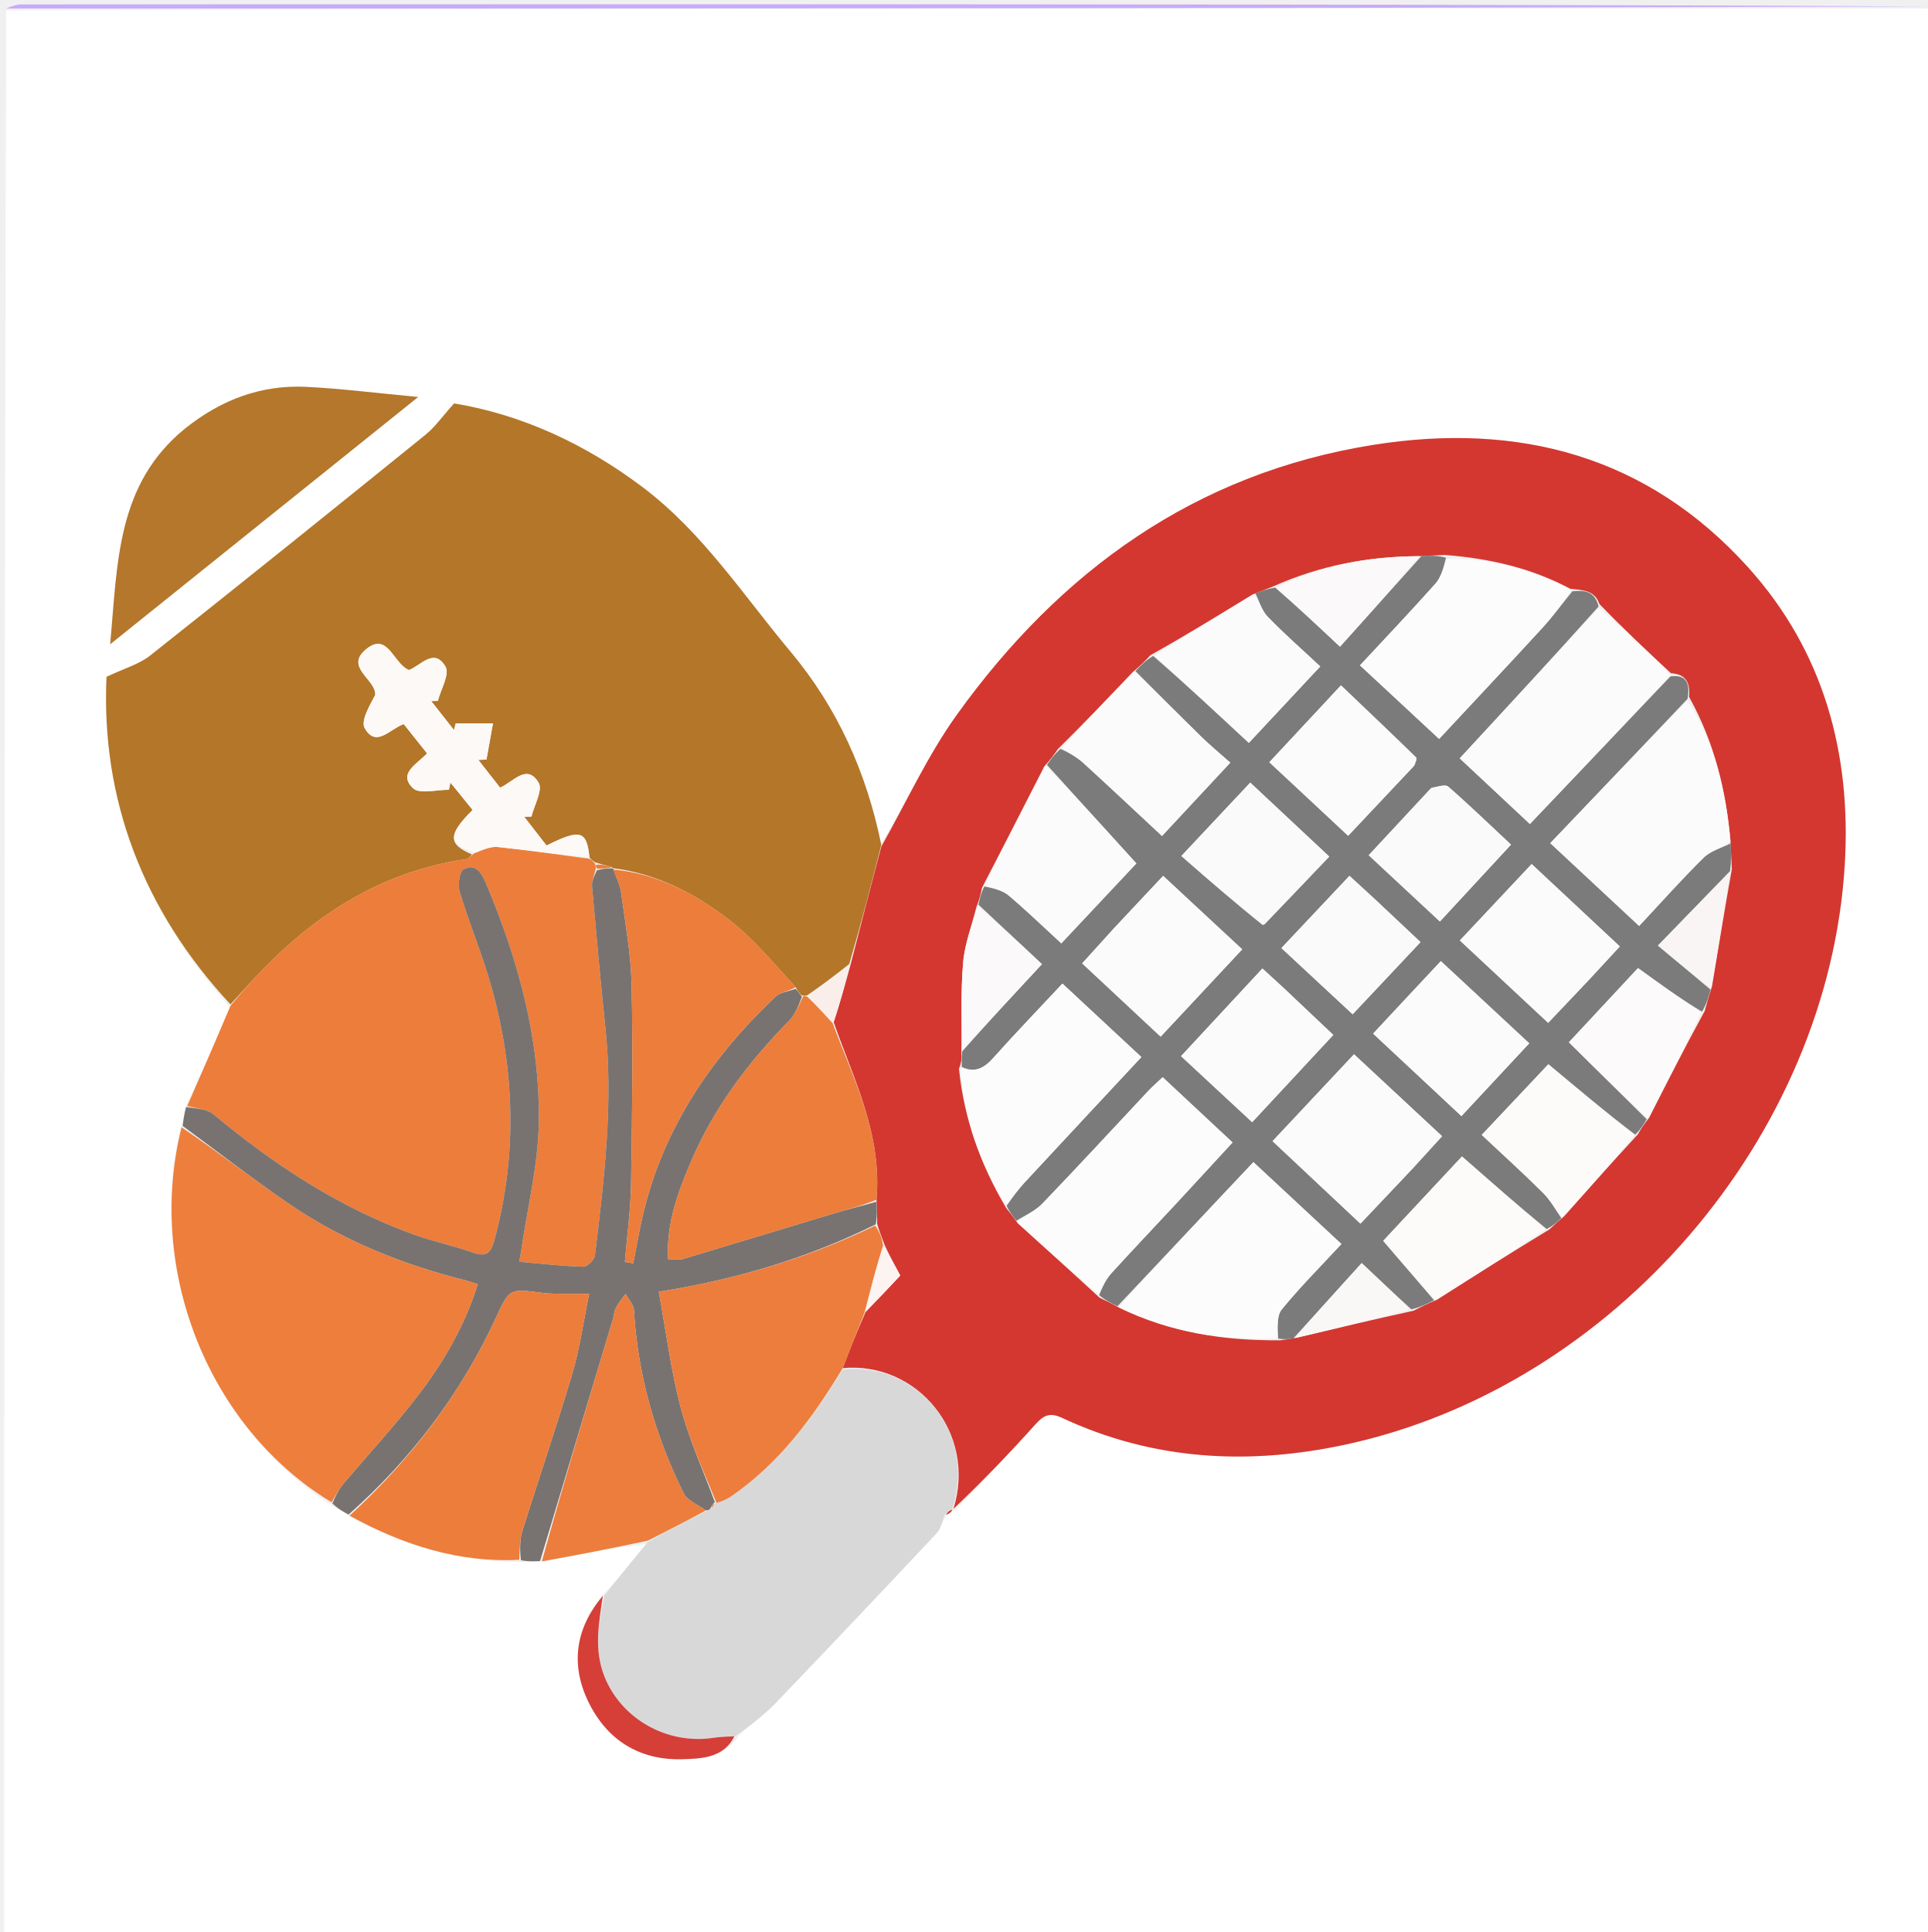
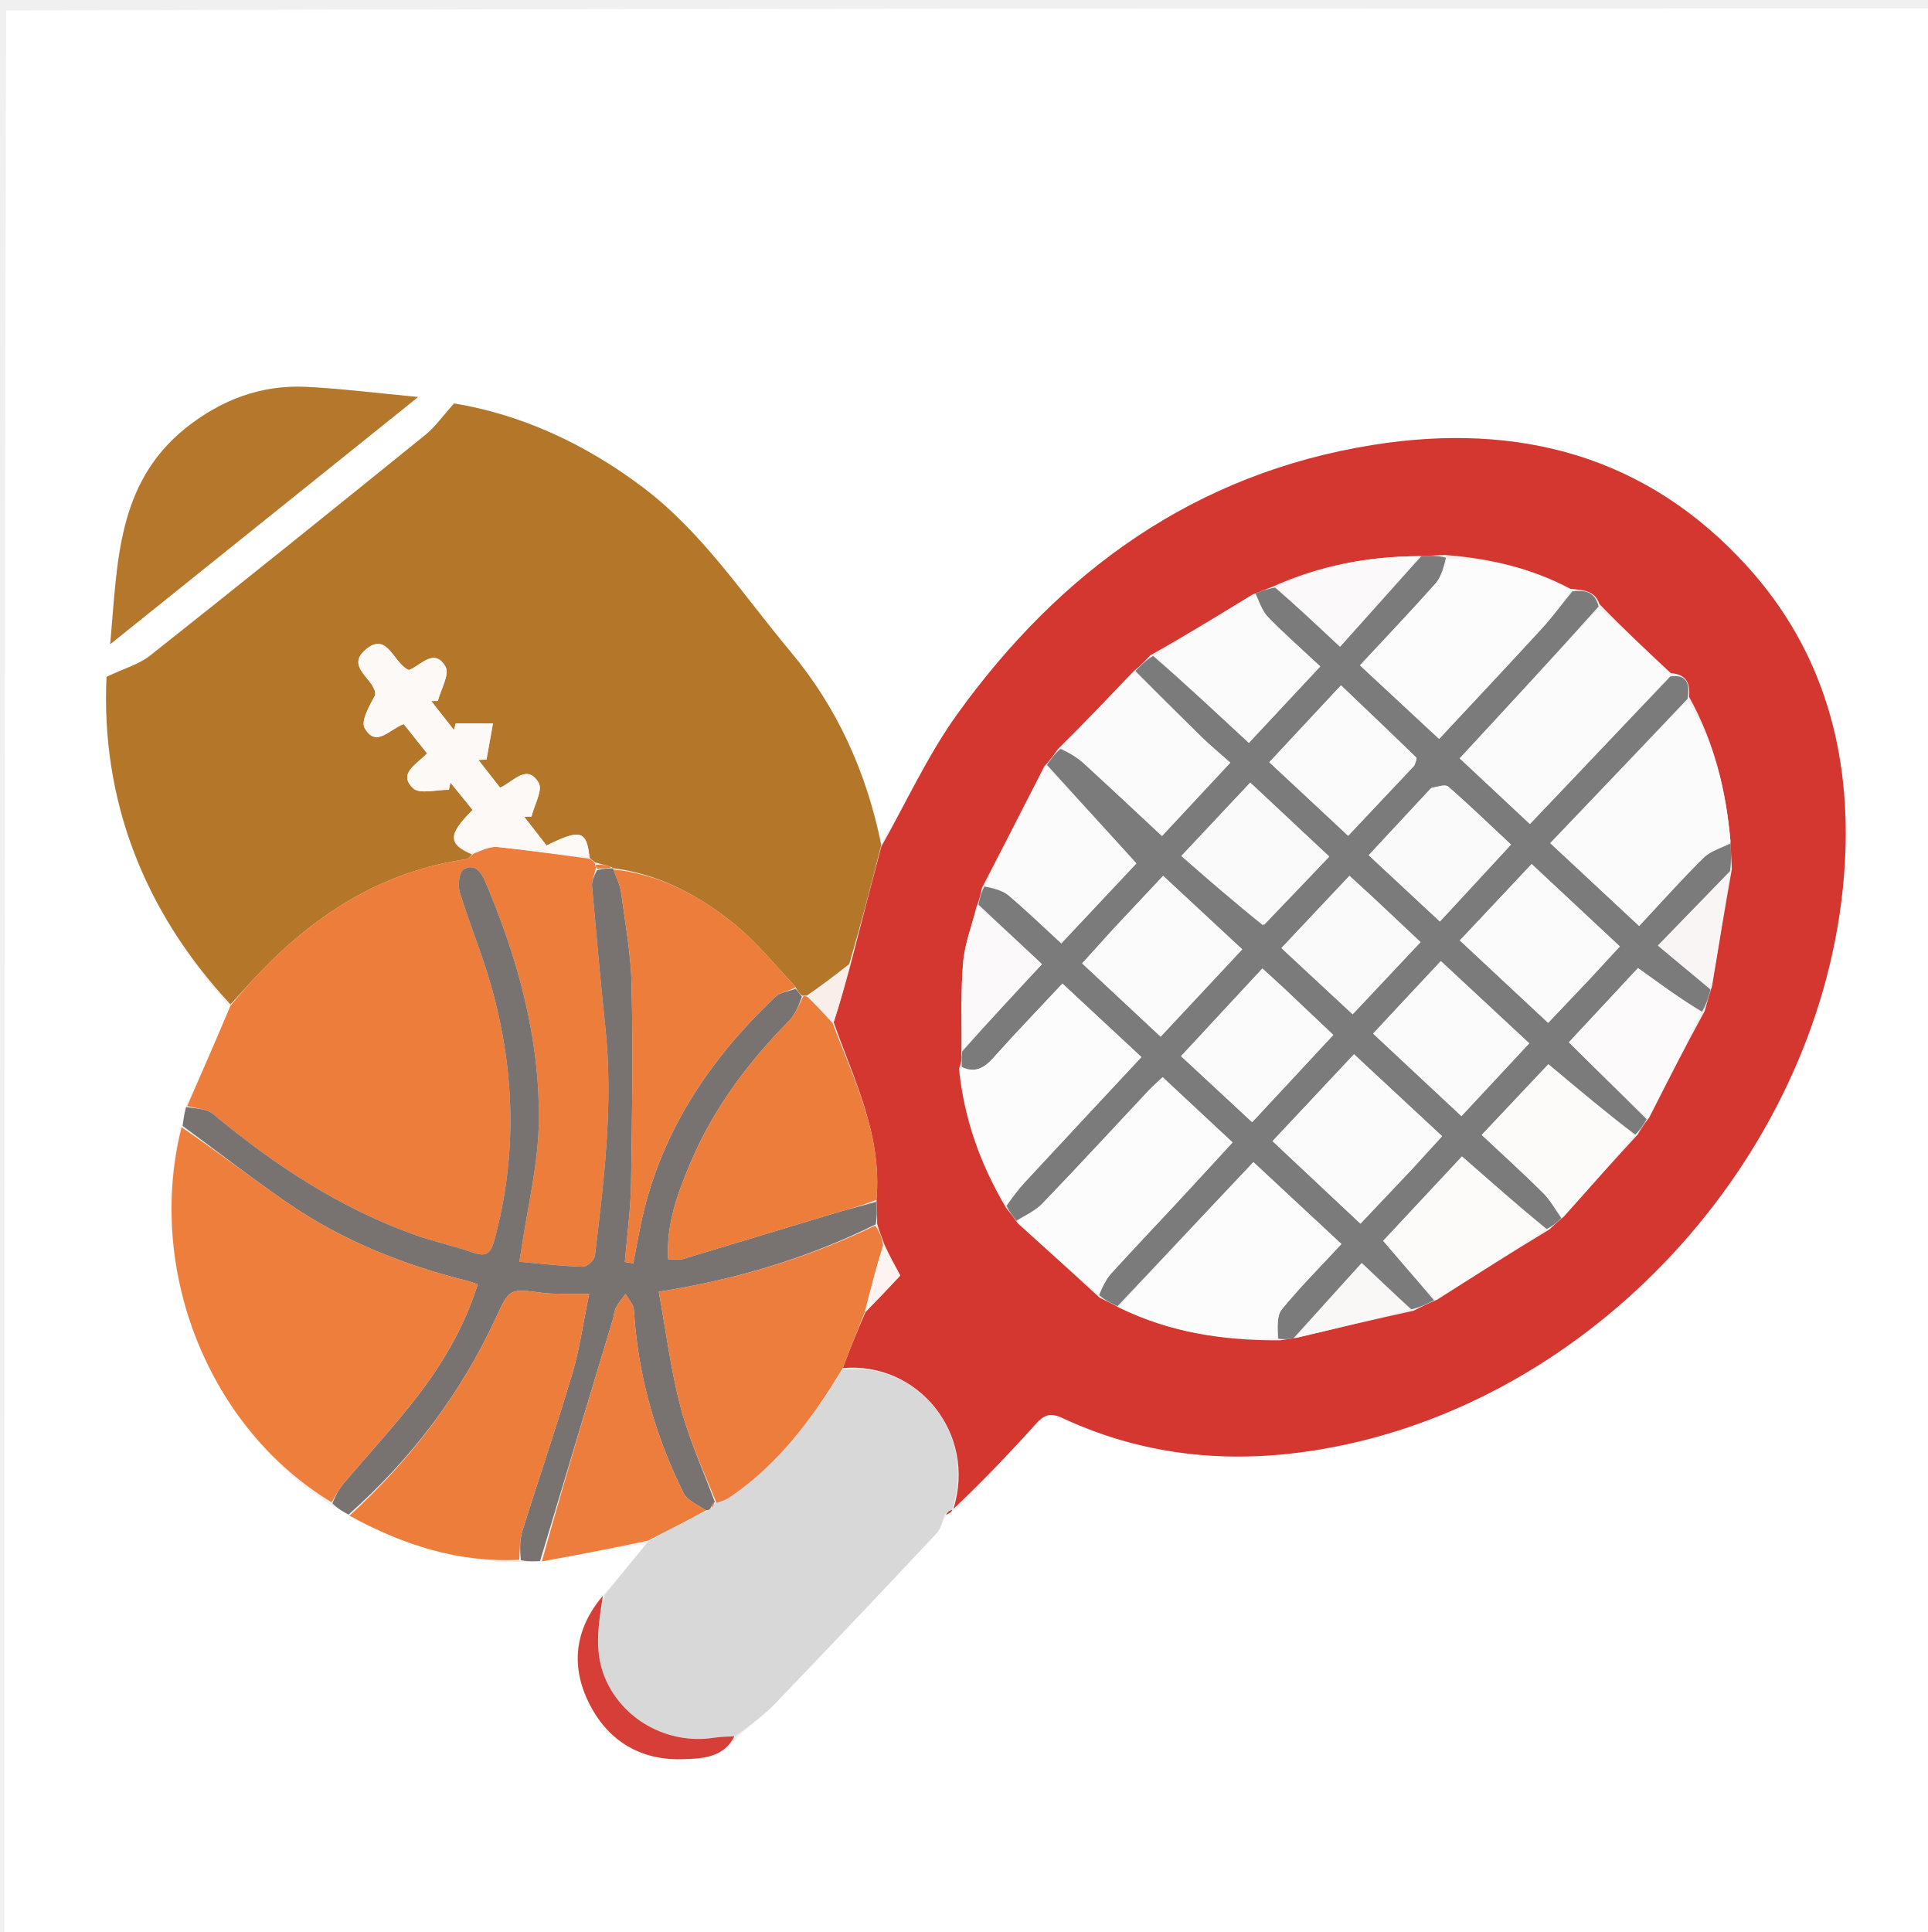
<svg xmlns="http://www.w3.org/2000/svg" version="1.1" id="Layer_1" x="0px" y="0px" width="100%" viewBox="0 0 453 454" enable-background="new 0 0 453 454" xml:space="preserve">
  <path fill="#FFFFFF" opacity="1" stroke="none" d=" M454,2   C454,152.952 454,303.905 454,454.929   C303.095,454.929 152.19,454.929 1,454.929   C1,304.309 1,153.619 1.464,2.464   C152.619,2 303.309,2 454,2  M223.994,355.015   C223.994,355.015 224.013,355.076 224.636,354.817   C230.888,348.124 237.22,341.504 243.345,334.697   C245.258,332.572 246.692,331.831 249.614,333.196   C271.116,343.243 293.6,344.377 316.456,339.408   C379.219,325.76 429.705,267.192 433.535,203.127   C435.091,177.108 428.624,153.05 410.805,133.308   C387.095,107.04 356.77,99.141 322.766,104.536   C280.97,111.167 249.181,134.136 224.908,167.897   C217.983,177.529 212.991,188.55 207.095,198.123   C203.597,181.39 196.759,166.249 185.733,153.078   C174.649,139.84 165.163,125.18 151.139,114.571   C137.526,104.273 122.473,97.391 106.715,94.802   C104.014,97.795 102.266,100.326 99.972,102.183   C78.488,119.563 56.962,136.891 35.296,154.042   C32.653,156.134 29.119,157.099 25.034,159.046   C23.723,187.684 33.552,213.831 54.112,236.762   C50.741,244.476 47.371,252.189 43.466,260.385   C43.286,261.783 43.105,263.18 42.419,265.241   C34.224,298.568 49.122,335.604 78.23,353.915   C79.457,354.581 80.685,355.246 82.393,356.432   C94.816,363.132 107.913,367.253 122.97,367.057   C124.284,366.982 125.598,366.908 127.792,366.965   C135.862,365.384 143.932,363.802 151.882,362.873   C150.726,364.248 149.552,365.608 148.418,367   C146.273,369.633 144.152,372.284 141.331,375.082   C135.191,382.67 134.08,391.159 138.208,399.777   C142.495,408.724 150.06,413.632 160.162,413.401   C164.943,413.292 170.128,413.07 173.704,407.785   C176.62,405.218 179.737,402.844 182.418,400.052   C195.071,386.871 207.633,373.602 220.128,360.271   C221.145,359.186 221.413,357.399 222.653,355.967   C223.121,355.655 223.588,355.343 223.994,355.015  M43.349,100.829   C27.344,113.742 27.654,132.265 25.888,151.397   C50.188,131.89 73.63,113.071 98.273,93.288   C88.451,92.372 80.269,91.325 72.054,90.912   C61.525,90.382 52.14,93.821 43.349,100.829  z" />
-   <path fill="#C7ABFB" opacity="1" stroke="none" d=" M454,1.5   C303.309,2 152.619,2 1.464,2   C2.333,1.667 3.666,1.044 5,1.042   C44.667,0.99 84.333,1 124,1   C234,1 344,1 454,1.5  z" />
  <path fill="#D43730" opacity="1" stroke="none" d=" M207.112,198.934   C212.991,188.55 217.983,177.529 224.908,167.897   C249.181,134.136 280.97,111.167 322.766,104.536   C356.77,99.141 387.095,107.04 410.805,133.308   C428.624,153.05 435.091,177.108 433.535,203.127   C429.705,267.192 379.219,325.76 316.456,339.408   C293.6,344.377 271.116,343.243 249.614,333.196   C246.692,331.831 245.258,332.572 243.345,334.697   C237.22,341.504 230.888,348.124 224.065,354.57   C229.602,336.802 215.655,319.895 198.052,321.491   C199.79,316.894 201.486,312.651 203.435,308.268   C206.292,305.356 208.895,302.583 211.565,299.74   C210.255,297.296 209.085,295.116 207.906,292.596   C207.264,290.796 206.631,289.337 206.136,287.578   C206.163,285.658 206.053,284.037 205.98,281.915   C207.311,266.555 200.647,253.704 195.922,240.201   C197.414,235.632 198.649,231.29 199.926,226.538   C202.349,217.064 204.73,207.999 207.112,198.934  M263.227,307.406   C274.933,313.053 287.367,315.072 300.878,314.954   C301.899,314.807 302.921,314.661 304.831,314.33   C313.727,312.214 322.623,310.098 332.162,308.017   C333.777,307.196 335.392,306.376 337.759,305.394   C346.35,299.923 354.941,294.452 364.093,288.922   C365.034,288.031 365.974,287.14 367.515,285.884   C373.134,279.557 378.754,273.23 384.887,266.578   C385.585,265.391 386.284,264.203 387.563,262.657   C391.736,254.417 395.909,246.177 400.622,237.568   C401.076,235.894 401.53,234.221 402.326,231.804   C403.804,222.835 405.281,213.867 406.995,204.224   C406.898,202.215 406.802,200.205 406.643,197.339   C405.598,185.736 402.96,174.606 396.941,163.75   C397.219,160.562 396.336,158.434 392.676,158.197   C387.112,153.003 381.548,147.81 375.878,141.947   C374.774,138.788 372.238,138.676 369.053,138.363   C359.972,133.552 350.254,131.224 339.525,130.408   C337.705,130.49 335.885,130.572 333.126,130.712   C321.472,130.774 310.25,132.845 299.03,137.876   C297.697,138.398 296.364,138.921 294.316,139.73   C286.566,144.474 278.817,149.218 270.339,153.984   C269.171,155.219 268.004,156.454 266.203,157.927   C260.535,163.89 254.867,169.853 248.574,176.059   C247.73,177.284 246.886,178.509 245.412,180.093   C240.66,189.414 235.907,198.734 230.771,208.626   C230.494,209.942 230.216,211.258 229.449,213.196   C228.37,217.521 226.717,221.796 226.343,226.181   C225.753,233.098 226.022,240.088 225.927,247.62   C225.958,248.648 225.988,249.677 225.361,251.14   C226.533,262.683 230.24,273.374 236.425,283.823   C237.237,284.837 238.049,285.85 239.196,287.482   C245.482,293.15 251.769,298.819 258.415,304.953   C259.813,305.618 261.211,306.282 263.227,307.406  z" />
  <path fill="#B47628" opacity="1" stroke="none" d=" M207.103,198.528   C204.73,207.999 202.349,217.064 199.577,226.537   C196.112,229.277 193.038,231.609 189.603,233.953   C189.002,233.986 188.762,234.007 188.345,233.883   C187.774,233.276 187.379,232.815 186.988,231.967   C181.804,226.377 177.088,220.56 171.314,216.118   C163.3,209.952 154.293,205.272 143.978,203.999   C144.007,203.991 144.017,204.05 143.794,203.768   C142.396,203.288 141.221,203.09 139.836,202.63   C139.228,202.175 138.829,201.98 138.523,201.421   C137.864,195.147 136.36,194.747 128.442,198.687   C126.731,196.488 124.962,194.213 123.192,191.938   C123.761,191.92 124.331,191.902 124.9,191.884   C125.554,189.187 127.604,185.667 126.593,183.953   C123.864,179.327 120.713,183.68 117.526,185.092   C115.779,182.86 114.1,180.716 112.422,178.573   C113.058,178.544 113.695,178.516 114.331,178.488   C114.838,175.655 115.346,172.822 115.853,169.989   C112.934,169.989 110.016,169.989 107.097,169.989   C106.959,170.509 106.821,171.028 106.683,171.547   C104.902,169.279 103.121,167.012 101.34,164.744   C101.859,164.734 102.379,164.723 102.899,164.712   C103.596,161.987 105.713,158.458 104.715,156.692   C102.083,152.039 98.834,156.447 96.101,157.454   C92.411,155.926 91.158,148.411 86.095,152.51   C80.796,156.8 88.398,159.611 88.179,163.301   C86.839,165.868 84.718,169.398 85.716,171.135   C88.394,175.792 91.577,171.322 94.878,170.147   C96.679,172.409 98.487,174.681 100.367,177.042   C97.875,179.642 93.464,181.788 97.068,185.224   C98.602,186.686 102.615,185.55 105.502,185.594   C105.618,185.025 105.734,184.456 105.85,183.886   C107.596,186.042 109.342,188.198 111.067,190.328   C105.187,196.189 105.237,198.364 110.912,200.784   C110.368,201.384 109.997,201.835 109.569,201.896   C90.258,204.689 74.721,214.399 61.405,228.164   C58.929,230.724 56.575,233.402 54.164,236.026   C33.552,213.831 23.723,187.684 25.034,159.046   C29.119,157.099 32.653,156.134 35.296,154.042   C56.962,136.891 78.488,119.563 99.972,102.183   C102.266,100.326 104.014,97.795 106.715,94.802   C122.473,97.391 137.526,104.273 151.139,114.571   C165.163,125.18 174.649,139.84 185.733,153.078   C196.759,166.249 203.597,181.39 207.103,198.528  z" />
  <path fill="#ED7D3B" opacity="1" stroke="none" d=" M54.138,236.394   C56.575,233.402 58.929,230.724 61.405,228.164   C74.721,214.399 90.258,204.689 109.569,201.896   C109.997,201.835 110.368,201.384 111.275,200.613   C113.501,199.724 115.268,198.859 116.926,199.033   C124.112,199.785 131.266,200.841 138.431,201.786   C138.829,201.98 139.228,202.175 139.832,202.96   C140.052,203.77 140.066,203.988 139.908,204.553   C139.523,206.021 139.039,207.166 139.136,208.259   C140.119,219.328 141.106,230.398 142.266,241.449   C144.155,259.45 141.969,277.258 139.812,295.06   C139.69,296.072 137.995,297.698 137.071,297.672   C132.157,297.532 127.255,296.956 122.039,296.505   C122.238,295.316 122.384,294.538 122.498,293.756   C123.951,283.767 126.468,273.794 126.622,263.785   C126.926,244.108 121.747,225.358 114.087,207.289   C113.057,204.86 111.508,202.82 108.964,204.292   C107.928,204.891 107.554,208.02 108.048,209.642   C110.318,217.098 113.36,224.327 115.466,231.823   C121.005,251.546 121.584,271.387 116.214,291.323   C115.342,294.557 114.285,295.443 111.091,294.321   C106.561,292.73 101.815,291.744 97.299,290.118   C79.717,283.788 64.39,273.686 50.105,261.801   C48.592,260.542 46.06,260.506 44,259.902   C47.371,252.189 50.741,244.476 54.138,236.394  z" />
  <path fill="#787371" opacity="1" stroke="none" d=" M43.733,260.144   C46.06,260.506 48.592,260.542 50.105,261.801   C64.39,273.686 79.717,283.788 97.299,290.118   C101.815,291.744 106.561,292.73 111.091,294.321   C114.285,295.443 115.342,294.557 116.214,291.323   C121.584,271.387 121.005,251.546 115.466,231.823   C113.36,224.327 110.318,217.098 108.048,209.642   C107.554,208.02 107.928,204.891 108.964,204.292   C111.508,202.82 113.057,204.86 114.087,207.289   C121.747,225.358 126.926,244.108 126.622,263.785   C126.468,273.794 123.951,283.767 122.498,293.756   C122.384,294.538 122.238,295.316 122.039,296.505   C127.255,296.956 132.157,297.532 137.071,297.672   C137.995,297.698 139.69,296.072 139.812,295.06   C141.969,277.258 144.155,259.45 142.266,241.449   C141.106,230.398 140.119,219.328 139.136,208.259   C139.039,207.166 139.523,206.021 140.298,204.489   C141.911,204.068 142.964,204.059 144.017,204.05   C144.017,204.05 144.007,203.991 144.165,204.329   C144.886,206.344 145.732,207.982 145.962,209.702   C146.926,216.924 148.281,224.159 148.433,231.411   C148.76,247.008 148.566,262.622 148.306,278.224   C148.204,284.341 147.354,290.445 146.845,296.555   C147.504,296.656 148.164,296.758 148.823,296.86   C149.372,293.994 149.893,291.122 150.474,288.263   C154.871,266.612 166.452,249.153 182.242,234.217   C183.386,233.135 185.383,232.954 186.984,232.354   C187.379,232.815 187.774,233.276 188.456,234.228   C187.644,236.467 186.818,238.484 185.402,239.921   C175.756,249.713 167.63,260.561 162.26,273.27   C159.259,280.371 156.544,287.625 157.022,295.895   C158.529,295.895 159.572,296.127 160.465,295.86   C172.197,292.36 183.901,288.768 195.627,285.249   C199.041,284.224 202.502,283.356 205.942,282.416   C206.053,284.037 206.163,285.658 205.8,287.713   C189.721,295.666 173.294,300.606 154.823,303.549   C156.532,312.895 157.642,321.908 159.931,330.61   C161.947,338.27 165.281,345.582 168.014,353.031   C167.995,353.013 168.047,353.011 167.741,353.144   C167.28,353.69 167.126,354.103 166.881,354.608   C166.652,354.806 166.497,354.878 165.923,354.913   C163.849,353.567 161.483,352.571 160.623,350.831   C153.928,337.286 149.867,322.984 148.974,307.824   C148.898,306.536 147.691,305.315 147.009,304.063   C146.253,305.121 145.375,306.115 144.781,307.256   C144.333,308.118 144.285,309.179 143.997,310.134   C138.308,329.035 132.609,347.934 126.912,366.833   C125.598,366.908 124.284,366.982 122.412,366.638   C122.15,364.025 122.139,361.737 122.789,359.655   C126.638,347.328 130.837,335.106 134.506,322.727   C136.25,316.842 137.084,310.687 138.456,304.04   C135.677,304.04 134.039,304.068 132.402,304.033   C130.741,303.997 129.066,304.025 127.425,303.808   C119.733,302.788 119.736,302.761 116.553,309.652   C108.292,327.533 96.633,342.868 81.912,355.912   C80.685,355.246 79.457,354.581 78.113,353.284   C78.909,351.3 79.708,349.851 80.754,348.61   C86.529,341.761 92.65,335.182 98.102,328.087   C104.154,320.211 109.179,311.653 112.266,301.793   C111.09,301.413 110.349,301.127 109.585,300.935   C94.656,297.181 80.506,291.538 67.782,282.804   C59.315,276.992 51.198,270.671 42.925,264.577   C43.105,263.18 43.286,261.783 43.733,260.144  z" />
  <path fill="#D9D8D8" opacity="1" stroke="none" d=" M166.327,354.917   C166.497,354.878 166.652,354.806 167.163,354.422   C167.705,353.767 167.876,353.389 168.047,353.011   C168.047,353.011 167.995,353.013 168.368,353.152   C169.747,352.758 170.818,352.318 171.751,351.677   C183.01,343.944 190.964,333.292 198.011,321.844   C215.655,319.895 229.602,336.802 223.754,354.7   C224.013,355.076 223.994,355.015 223.772,354.756   C223.042,354.978 222.536,355.458 222.029,355.938   C221.413,357.399 221.145,359.186 220.128,360.271   C207.633,373.602 195.071,386.871 182.418,400.052   C179.737,402.844 176.62,405.218 172.932,407.882   C170.678,408.103 169.183,408.14 167.717,408.365   C156.838,410.031 146.053,404.001 142.043,393.962   C139.511,387.623 140.756,381.274 142.021,374.928   C144.152,372.284 146.273,369.633 148.418,367   C149.552,365.608 150.726,364.248 152.243,362.343   C157.179,359.514 161.753,357.216 166.327,354.917  z" />
  <path fill="#ED7E3B" opacity="1" stroke="none" d=" M42.672,264.909   C51.198,270.671 59.315,276.992 67.782,282.804   C80.506,291.538 94.656,297.181 109.585,300.935   C110.349,301.127 111.09,301.413 112.266,301.793   C109.179,311.653 104.154,320.211 98.102,328.087   C92.65,335.182 86.529,341.761 80.754,348.61   C79.708,349.851 78.909,351.3 77.94,353.03   C49.122,335.604 34.224,298.568 42.672,264.909  z" />
  <path fill="#ED7D3B" opacity="1" stroke="none" d=" M82.152,356.172   C96.633,342.868 108.292,327.533 116.553,309.652   C119.736,302.761 119.733,302.788 127.425,303.808   C129.066,304.025 130.741,303.997 132.402,304.033   C134.039,304.068 135.677,304.04 138.456,304.04   C137.084,310.687 136.25,316.842 134.506,322.727   C130.837,335.106 126.638,347.328 122.789,359.655   C122.139,361.737 122.15,364.025 122.025,366.532   C107.913,367.253 94.816,363.132 82.152,356.172  z" />
  <path fill="#B4772B" opacity="1" stroke="none" d=" M43.621,100.599   C52.14,93.821 61.525,90.382 72.054,90.912   C80.269,91.325 88.451,92.372 98.273,93.288   C73.63,113.071 50.188,131.89 25.888,151.397   C27.654,132.265 27.344,113.742 43.621,100.599  z" />
  <path fill="#EC7D3C" opacity="1" stroke="none" d=" M165.922,354.913   C161.753,357.216 157.179,359.514 152.303,362.016   C143.932,363.802 135.862,365.384 127.352,366.899   C132.609,347.934 138.308,329.035 143.997,310.134   C144.285,309.179 144.333,308.118 144.781,307.256   C145.375,306.115 146.253,305.121 147.009,304.063   C147.691,305.315 148.898,306.536 148.974,307.824   C149.867,322.984 153.928,337.286 160.623,350.831   C161.483,352.571 163.849,353.567 165.922,354.913  z" />
  <path fill="#D53F38" opacity="1" stroke="none" d=" M141.676,375.005   C140.756,381.274 139.511,387.623 142.043,393.962   C146.053,404.001 156.838,410.031 167.717,408.365   C169.183,408.14 170.678,408.103 172.599,407.991   C170.128,413.07 164.943,413.292 160.162,413.401   C150.06,413.632 142.495,408.724 138.208,399.777   C134.08,391.159 135.191,382.67 141.676,375.005  z" />
  <path fill="#D43730" opacity="1" stroke="none" d=" M222.341,355.953   C222.536,355.458 223.042,354.978 223.802,354.764   C223.588,355.343 223.121,355.655 222.341,355.953  z" />
  <path fill="#7B7B7B" opacity="1" stroke="none" d=" M229.939,212.574   C230.216,211.258 230.494,209.942 231.335,208.316   C233.626,208.787 235.633,209.235 237.026,210.411   C241.17,213.909 245.073,217.694 249.413,221.682   C255.901,214.772 262.085,208.185 267.052,202.894   C259.798,194.897 252.92,187.315 246.042,179.733   C246.886,178.509 247.73,177.284 249.237,175.97   C251.49,177.025 253.211,178.025 254.647,179.336   C260.737,184.898 266.743,190.552 273.075,196.447   C278.477,190.647 283.525,185.227 289.123,179.217   C286.663,177.027 284.374,175.148 282.267,173.084   C277.079,167.998 271.975,162.827 266.836,157.69   C268.004,156.454 269.171,155.219 270.992,154.133   C278.819,160.945 285.992,167.607 293.487,174.569   C299.184,168.47 304.591,162.682 310.267,156.607   C305.829,152.457 301.697,148.845 297.902,144.91   C296.53,143.488 295.965,141.289 295.031,139.444   C296.364,138.921 297.697,138.398 299.658,138.075   C304.983,142.672 309.68,147.07 314.911,151.968   C321.504,144.631 327.785,137.643 334.065,130.654   C335.885,130.572 337.705,130.49 339.813,131.058   C339.199,133.54 338.644,135.68 337.336,137.151   C331.624,143.571 325.694,149.796 319.603,156.35   C325.952,162.251 331.964,167.839 338.202,173.637   C346.586,164.64 354.544,156.185 362.392,147.629   C364.917,144.875 367.15,141.855 369.517,138.956   C372.238,138.676 374.774,138.788 375.681,142.524   C364.73,154.74 353.975,166.378 343.046,178.205   C348.852,183.637 354.118,188.564 359.533,193.629   C370.852,181.744 381.705,170.348 392.558,158.952   C396.336,158.434 397.219,160.562 396.583,164.217   C385.698,175.721 375.171,186.757 364.323,198.13   C371.536,204.851 378.269,211.124 385.209,217.591   C390.563,211.868 395.306,206.516 400.4,201.519   C402.024,199.926 404.577,199.277 406.705,198.196   C406.802,200.205 406.898,202.215 406.577,204.69   C400.807,210.675 395.456,216.193 389.631,222.2   C394.022,225.878 398.003,229.213 401.985,232.547   C401.53,234.221 401.076,235.894 399.982,237.738   C394.651,234.514 389.958,231.119 384.941,227.489   C379.606,233.217 374.254,238.963 368.699,244.926   C375.055,251.215 381.019,257.115 386.983,263.015   C386.284,264.203 385.585,265.391 384.288,266.622   C377.252,261.28 370.815,255.894 363.876,250.089   C358.805,255.467 353.649,260.934 348.219,266.693   C353.363,271.525 358.143,275.841 362.696,280.385   C364.378,282.064 365.524,284.279 366.915,286.25   C365.974,287.14 365.034,288.031 363.475,288.81   C356.554,283.159 350.251,277.621 343.573,271.753   C337.216,278.564 330.979,285.246 325.067,291.579   C329.369,296.614 333.188,301.085 337.007,305.555   C335.392,306.376 333.777,307.196 331.671,307.682   C327.602,303.973 324.024,300.598 320.008,296.811   C314.376,303.018 309.159,308.766 303.942,314.515   C302.921,314.661 301.899,314.807 300.385,314.568   C300.292,311.988 299.987,309.219 301.221,307.705   C305.494,302.464 310.302,297.66 315.238,292.331   C308.197,285.782 301.474,279.527 294.556,273.091   C283.556,284.747 273.083,295.847 262.609,306.947   C261.211,306.282 259.813,305.618 258.308,304.351   C259.172,302.236 259.953,300.553 261.144,299.241   C266.067,293.818 271.127,288.52 276.112,283.152   C280.586,278.335 285.027,273.487 289.66,268.461   C283.892,263.082 278.608,258.152 273.228,253.134   C271.78,254.509 270.778,255.368 269.88,256.326   C261.566,265.189 253.336,274.134 244.91,282.89   C243.278,284.585 240.897,285.558 238.861,286.864   C238.049,285.85 237.237,284.837 236.566,283.351   C238.057,281.212 239.317,279.463 240.77,277.894   C249.78,268.169 258.833,258.484 268.232,248.401   C261.953,242.559 255.944,236.968 249.678,231.137   C243.967,237.247 238.564,242.851 233.384,248.653   C231.238,251.057 229.076,252.167 226.019,250.705   C225.988,249.677 225.958,248.648 226.131,247.064   C232.427,239.952 238.518,233.395 244.863,226.567   C239.629,221.659 234.784,217.116 229.939,212.574  M332.035,274.522   C334.231,272.115 336.428,269.709 338.9,267.002   C331.862,260.453 325.233,254.286 318.203,247.744   C311.7,254.677 305.518,261.268 299.056,268.157   C306.137,274.802 312.753,281.011 319.715,287.545   C323.852,283.176 327.702,279.109 332.035,274.522  M261.72,218.228   C259.319,220.873 256.917,223.519 254.316,226.385   C260.654,232.303 266.552,237.81 272.758,243.605   C279.3,236.604 285.46,230.01 291.928,223.088   C285.553,217.164 279.641,211.671 273.348,205.824   C269.424,209.99 265.799,213.838 261.72,218.228  M373.582,230.074   C375.826,227.645 378.07,225.216 380.667,222.405   C373.703,215.898 366.977,209.613 359.948,203.045   C354.078,209.291 348.681,215.032 343.077,220.995   C350.333,227.766 356.971,233.959 363.826,240.356   C367.179,236.825 370.138,233.708 373.582,230.074  M330.275,234.763   C327.815,237.4 325.355,240.037 322.695,242.888   C329.756,249.484 336.407,255.698 343.446,262.272   C348.916,256.4 354.051,250.889 359.38,245.169   C352.241,238.531 345.579,232.336 338.609,225.856   C335.731,228.922 333.239,231.579 330.275,234.763  M301.495,232.002   C299.96,230.596 298.425,229.191 296.674,227.587   C290.055,234.719 283.897,241.354 277.556,248.187   C283.378,253.594 288.69,258.526 294.265,263.703   C300.876,256.592 307.04,249.963 313.33,243.198   C309.239,239.326 305.624,235.905 301.495,232.002  M332.463,179.791   C332.6,179.187 333.06,178.252 332.829,178.027   C327.057,172.401 321.212,166.851 315.136,161.054   C309.26,167.359 303.967,173.038 298.301,179.118   C304.648,185.037 310.646,190.63 316.829,196.397   C322.189,190.716 327.088,185.523 332.463,179.791  M297.161,217.258   C302.164,212.009 307.167,206.761 312.383,201.287   C306.025,195.335 300.117,189.806 293.816,183.907   C288.269,189.814 283.118,195.3 277.627,201.149   C284.241,206.928 290.346,212.261 297.161,217.258  M336.128,185.393   C331.403,190.477 326.679,195.561 321.653,200.971   C327.353,206.276 332.743,211.294 338.386,216.546   C344.174,210.287 349.524,204.502 355.097,198.475   C349.879,193.6 345.221,189.104 340.348,184.855   C339.651,184.248 337.912,184.835 336.128,185.393  M322.603,210.829   C320.92,209.287 319.237,207.745 317.13,205.814   C311.689,211.59 306.543,217.052 301.142,222.786   C307.012,228.241 312.309,233.164 317.881,238.343   C323.305,232.576 328.383,227.178 333.832,221.386   C330.082,217.859 326.607,214.59 322.603,210.829  z" />
  <path fill="#ED7D3C" opacity="1" stroke="none" d=" M198.052,321.491   C190.964,333.292 183.01,343.944 171.751,351.677   C170.818,352.318 169.747,352.758 168.387,353.169   C165.281,345.582 161.947,338.27 159.931,330.61   C157.642,321.908 156.532,312.895 154.823,303.549   C173.294,300.606 189.721,295.666 205.662,288.012   C206.631,289.337 207.264,290.796 207.521,292.63   C205.824,298.139 204.503,303.273 203.182,308.407   C201.486,312.651 199.79,316.894 198.052,321.491  z" />
  <path fill="#EC7D3B" opacity="1" stroke="none" d=" M205.98,281.915   C202.502,283.356 199.041,284.224 195.627,285.249   C183.901,288.768 172.197,292.36 160.465,295.86   C159.572,296.127 158.529,295.895 157.022,295.895   C156.544,287.625 159.259,280.371 162.26,273.27   C167.63,260.561 175.756,249.713 185.402,239.921   C186.818,238.484 187.644,236.467 188.633,234.373   C188.762,234.007 189.002,233.986 189.768,234.252   C192.085,236.503 193.876,238.465 195.667,240.428   C200.647,253.704 207.311,266.555 205.98,281.915  z" />
  <path fill="#FCFBFB" opacity="1" stroke="none" d=" M406.674,197.767   C404.577,199.277 402.024,199.926 400.4,201.519   C395.306,206.516 390.563,211.868 385.209,217.591   C378.269,211.124 371.536,204.851 364.323,198.13   C375.171,186.757 385.698,175.721 396.568,164.585   C402.96,174.606 405.598,185.736 406.674,197.767  z" />
  <path fill="#FDFCFC" opacity="1" stroke="none" d=" M262.918,307.177   C273.083,295.847 283.556,284.747 294.556,273.091   C301.474,279.527 308.197,285.782 315.238,292.331   C310.302,297.66 305.494,302.464 301.221,307.705   C299.987,309.219 300.292,311.988 300.073,314.512   C287.367,315.072 274.933,313.053 262.918,307.177  z" />
  <path fill="#FCFBFB" opacity="1" stroke="none" d=" M392.617,158.574   C381.705,170.348 370.852,181.744 359.533,193.629   C354.118,188.564 348.852,183.637 343.046,178.205   C353.975,166.378 364.73,154.74 375.735,142.859   C381.548,147.81 387.112,153.003 392.617,158.574  z" />
  <path fill="#FCFCFC" opacity="1" stroke="none" d=" M239.029,287.173   C240.897,285.558 243.278,284.585 244.91,282.89   C253.336,274.134 261.566,265.189 269.88,256.326   C270.778,255.368 271.78,254.509 273.228,253.134   C278.608,258.152 283.892,263.082 289.66,268.461   C285.027,273.487 280.586,278.335 276.112,283.152   C271.127,288.52 266.067,293.818 261.144,299.241   C259.953,300.553 259.172,302.236 258.129,304.118   C251.769,298.819 245.482,293.15 239.029,287.173  z" />
  <path fill="#FCFCFC" opacity="1" stroke="none" d=" M369.285,138.66   C367.15,141.855 364.917,144.875 362.392,147.629   C354.544,156.185 346.586,164.64 338.202,173.637   C331.964,167.839 325.952,162.251 319.603,156.35   C325.694,149.796 331.624,143.571 337.336,137.151   C338.644,135.68 339.199,133.54 340.059,131.316   C350.254,131.224 359.972,133.552 369.285,138.66  z" />
  <path fill="#FCFCFC" opacity="1" stroke="none" d=" M225.69,250.922   C229.076,252.167 231.238,251.057 233.384,248.653   C238.564,242.851 243.967,237.247 249.678,231.137   C255.944,236.968 261.953,242.559 268.232,248.401   C258.833,258.484 249.78,268.169 240.77,277.894   C239.317,279.463 238.057,281.212 236.442,283.097   C230.24,273.374 226.533,262.683 225.69,250.922  z" />
  <path fill="#FCFBFB" opacity="1" stroke="none" d=" M245.727,179.913   C252.92,187.315 259.798,194.897 267.052,202.894   C262.085,208.185 255.901,214.772 249.413,221.682   C245.073,217.694 241.17,213.909 237.026,210.411   C235.633,209.235 233.626,208.787 231.526,208.031   C235.907,198.734 240.66,189.414 245.727,179.913  z" />
  <path fill="#FCFBFB" opacity="1" stroke="none" d=" M266.52,157.808   C271.975,162.827 277.079,167.998 282.267,173.084   C284.374,175.148 286.663,177.027 289.123,179.217   C283.525,185.227 278.477,190.647 273.075,196.447   C266.743,190.552 260.737,184.898 254.647,179.336   C253.211,178.025 251.49,177.025 249.55,175.848   C254.867,169.853 260.535,163.89 266.52,157.808  z" />
  <path fill="#FCFBFB" opacity="1" stroke="none" d=" M294.674,139.587   C295.965,141.289 296.53,143.488 297.902,144.91   C301.697,148.845 305.829,152.457 310.267,156.607   C304.591,162.682 299.184,168.47 293.487,174.569   C285.992,167.607 278.819,160.945 271.357,154.122   C278.817,149.218 286.566,144.474 294.674,139.587  z" />
  <path fill="#FCFBFA" opacity="1" stroke="none" d=" M337.383,305.475   C333.188,301.085 329.369,296.614 325.067,291.579   C330.979,285.246 337.216,278.564 343.573,271.753   C350.251,277.621 356.554,283.159 363.195,288.839   C354.941,294.452 346.35,299.923 337.383,305.475  z" />
  <path fill="#FCFBFA" opacity="1" stroke="none" d=" M367.215,286.067   C365.524,284.279 364.378,282.064 362.696,280.385   C358.143,275.841 353.363,271.525 348.219,266.693   C353.649,260.934 358.805,255.467 363.876,250.089   C370.815,255.894 377.252,261.28 384.031,266.784   C378.754,273.23 373.134,279.557 367.215,286.067  z" />
  <path fill="#FCFAFA" opacity="1" stroke="none" d=" M387.273,262.836   C381.019,257.115 375.055,251.215 368.699,244.926   C374.254,238.963 379.606,233.217 384.941,227.489   C389.958,231.119 394.651,234.514 399.713,237.923   C395.909,246.177 391.736,254.417 387.273,262.836  z" />
  <path fill="#FBF9F9" opacity="1" stroke="none" d=" M333.596,130.683   C327.785,137.643 321.504,144.631 314.911,151.968   C309.68,147.07 304.983,142.672 299.98,138.094   C310.25,132.845 321.472,130.774 333.596,130.683  z" />
  <path fill="#FBF9F9" opacity="1" stroke="none" d=" M229.694,212.885   C234.784,217.116 239.629,221.659 244.863,226.567   C238.518,233.395 232.427,239.952 226.131,246.777   C226.022,240.088 225.753,233.098 226.343,226.181   C226.717,221.796 228.37,217.521 229.694,212.885  z" />
  <path fill="#F9F5F4" opacity="1" stroke="none" d=" M402.155,232.176   C398.003,229.213 394.022,225.878 389.631,222.2   C395.456,216.193 400.807,210.675 406.459,205.028   C405.281,213.867 403.804,222.835 402.155,232.176  z" />
  <path fill="#FAF7F7" opacity="1" stroke="none" d=" M304.386,314.423   C309.159,308.766 314.376,303.018 320.008,296.811   C324.024,300.598 327.602,303.973 331.35,307.664   C322.623,310.098 313.727,312.214 304.386,314.423  z" />
  <path fill="#F9EEEA" opacity="1" stroke="none" d=" M195.922,240.201   C193.876,238.465 192.085,236.503 190.13,234.241   C193.038,231.609 196.112,229.277 199.535,226.946   C198.649,231.29 197.414,235.632 195.922,240.201  z" />
  <path fill="#FDF3F1" opacity="1" stroke="none" d=" M203.435,308.268   C204.503,303.273 205.824,298.139 207.531,292.97   C209.085,295.116 210.255,297.296 211.565,299.74   C208.895,302.583 206.292,305.356 203.435,308.268  z" />
  <path fill="#EC7D3B" opacity="1" stroke="none" d=" M186.988,231.967   C185.383,232.954 183.386,233.135 182.242,234.217   C166.452,249.153 154.871,266.612 150.474,288.263   C149.893,291.122 149.372,293.994 148.823,296.86   C148.164,296.758 147.504,296.656 146.845,296.555   C147.354,290.445 148.204,284.341 148.306,278.224   C148.566,262.622 148.76,247.008 148.433,231.411   C148.281,224.159 146.926,216.924 145.962,209.702   C145.732,207.982 144.886,206.344 144.136,204.337   C154.293,205.272 163.3,209.952 171.314,216.118   C177.088,220.56 181.804,226.377 186.988,231.967  z" />
  <path fill="#FCF9F6" opacity="1" stroke="none" d=" M138.523,201.421   C131.266,200.841 124.112,199.785 116.926,199.033   C115.268,198.859 113.501,199.724 111.421,200.282   C105.237,198.364 105.187,196.189 111.067,190.328   C109.342,188.198 107.596,186.042 105.85,183.886   C105.734,184.456 105.618,185.025 105.502,185.594   C102.615,185.55 98.602,186.686 97.068,185.224   C93.464,181.788 97.875,179.642 100.367,177.042   C98.487,174.681 96.679,172.409 94.878,170.147   C91.577,171.322 88.394,175.792 85.716,171.135   C84.718,169.398 86.839,165.868 88.179,163.301   C88.398,159.611 80.796,156.8 86.095,152.51   C91.158,148.411 92.411,155.926 96.101,157.454   C98.834,156.447 102.083,152.039 104.715,156.692   C105.713,158.458 103.596,161.987 102.899,164.712   C102.379,164.723 101.859,164.734 101.34,164.744   C103.121,167.012 104.902,169.279 106.683,171.547   C106.821,171.028 106.959,170.509 107.097,169.989   C110.016,169.989 112.934,169.989 115.853,169.989   C115.346,172.822 114.838,175.655 114.331,178.488   C113.695,178.516 113.058,178.544 112.422,178.573   C114.1,180.716 115.779,182.86 117.526,185.092   C120.713,183.68 123.864,179.327 126.593,183.953   C127.604,185.667 125.554,189.187 124.9,191.884   C124.331,191.902 123.761,191.92 123.192,191.938   C124.962,194.213 126.731,196.488 128.442,198.687   C136.36,194.747 137.864,195.147 138.523,201.421  z" />
  <path fill="#EC7D3B" opacity="1" stroke="none" d=" M143.794,203.768   C142.964,204.059 141.911,204.068 140.469,204.142   C140.066,203.988 140.052,203.77 140.042,203.221   C141.221,203.09 142.396,203.288 143.794,203.768  z" />
  <path fill="#ED7D3C" opacity="1" stroke="none" d=" M167.741,353.144   C167.876,353.389 167.705,353.767 167.253,354.33   C167.126,354.103 167.28,353.69 167.741,353.144  z" />
  <path fill="#FBFBFB" opacity="1" stroke="none" d=" M331.794,274.782   C327.702,279.109 323.852,283.176 319.715,287.545   C312.753,281.011 306.137,274.802 299.056,268.157   C305.518,261.268 311.7,254.677 318.203,247.744   C325.233,254.286 331.862,260.453 338.9,267.002   C336.428,269.709 334.231,272.115 331.794,274.782  z" />
  <path fill="#FBFBFB" opacity="1" stroke="none" d=" M261.948,217.957   C265.799,213.838 269.424,209.99 273.348,205.824   C279.641,211.671 285.553,217.164 291.928,223.088   C285.46,230.01 279.3,236.604 272.758,243.605   C266.552,237.81 260.654,232.303 254.316,226.385   C256.917,223.519 259.319,220.873 261.948,217.957  z" />
  <path fill="#FBFBFB" opacity="1" stroke="none" d=" M373.339,230.333   C370.138,233.708 367.179,236.825 363.826,240.356   C356.971,233.959 350.333,227.766 343.077,220.995   C348.681,215.032 354.078,209.291 359.948,203.045   C366.977,209.613 373.703,215.898 380.667,222.405   C378.07,225.216 375.826,227.645 373.339,230.333  z" />
  <path fill="#FBFBFB" opacity="1" stroke="none" d=" M330.51,234.499   C333.239,231.579 335.731,228.922 338.609,225.856   C345.579,232.336 352.241,238.531 359.38,245.169   C354.051,250.889 348.916,256.4 343.446,262.272   C336.407,255.698 329.756,249.484 322.695,242.888   C325.355,240.037 327.815,237.4 330.51,234.499  z" />
  <path fill="#FBFBFB" opacity="1" stroke="none" d=" M301.752,232.243   C305.624,235.905 309.239,239.326 313.33,243.198   C307.04,249.963 300.876,256.592 294.265,263.703   C288.69,258.526 283.378,253.594 277.556,248.187   C283.897,241.354 290.055,234.719 296.674,227.587   C298.425,229.191 299.96,230.596 301.752,232.243  z" />
  <path fill="#FBFBFB" opacity="1" stroke="none" d=" M332.225,180.061   C327.088,185.523 322.189,190.716 316.829,196.397   C310.646,190.63 304.648,185.037 298.301,179.118   C303.967,173.038 309.26,167.359 315.136,161.054   C321.212,166.851 327.057,172.401 332.829,178.027   C333.06,178.252 332.6,179.187 332.225,180.061  z" />
  <path fill="#FAFAFA" opacity="1" stroke="none" d=" M296.806,217.426   C290.346,212.261 284.241,206.928 277.627,201.149   C283.118,195.3 288.269,189.814 293.816,183.907   C300.117,189.806 306.025,195.335 312.383,201.287   C307.167,206.761 302.164,212.009 296.806,217.426  z" />
  <path fill="#FAFAFA" opacity="1" stroke="none" d=" M336.391,185.131   C337.912,184.835 339.651,184.248 340.348,184.855   C345.221,189.104 349.879,193.6 355.097,198.475   C349.524,204.502 344.174,210.287 338.386,216.546   C332.743,211.294 327.353,206.276 321.653,200.971   C326.679,195.561 331.403,190.477 336.391,185.131  z" />
  <path fill="#FAFAFA" opacity="1" stroke="none" d=" M322.867,211.075   C326.607,214.59 330.082,217.859 333.832,221.386   C328.383,227.178 323.305,232.576 317.881,238.343   C312.309,233.164 307.012,228.241 301.142,222.786   C306.543,217.052 311.689,211.59 317.13,205.814   C319.237,207.745 320.92,209.287 322.867,211.075  z" />
</svg>
